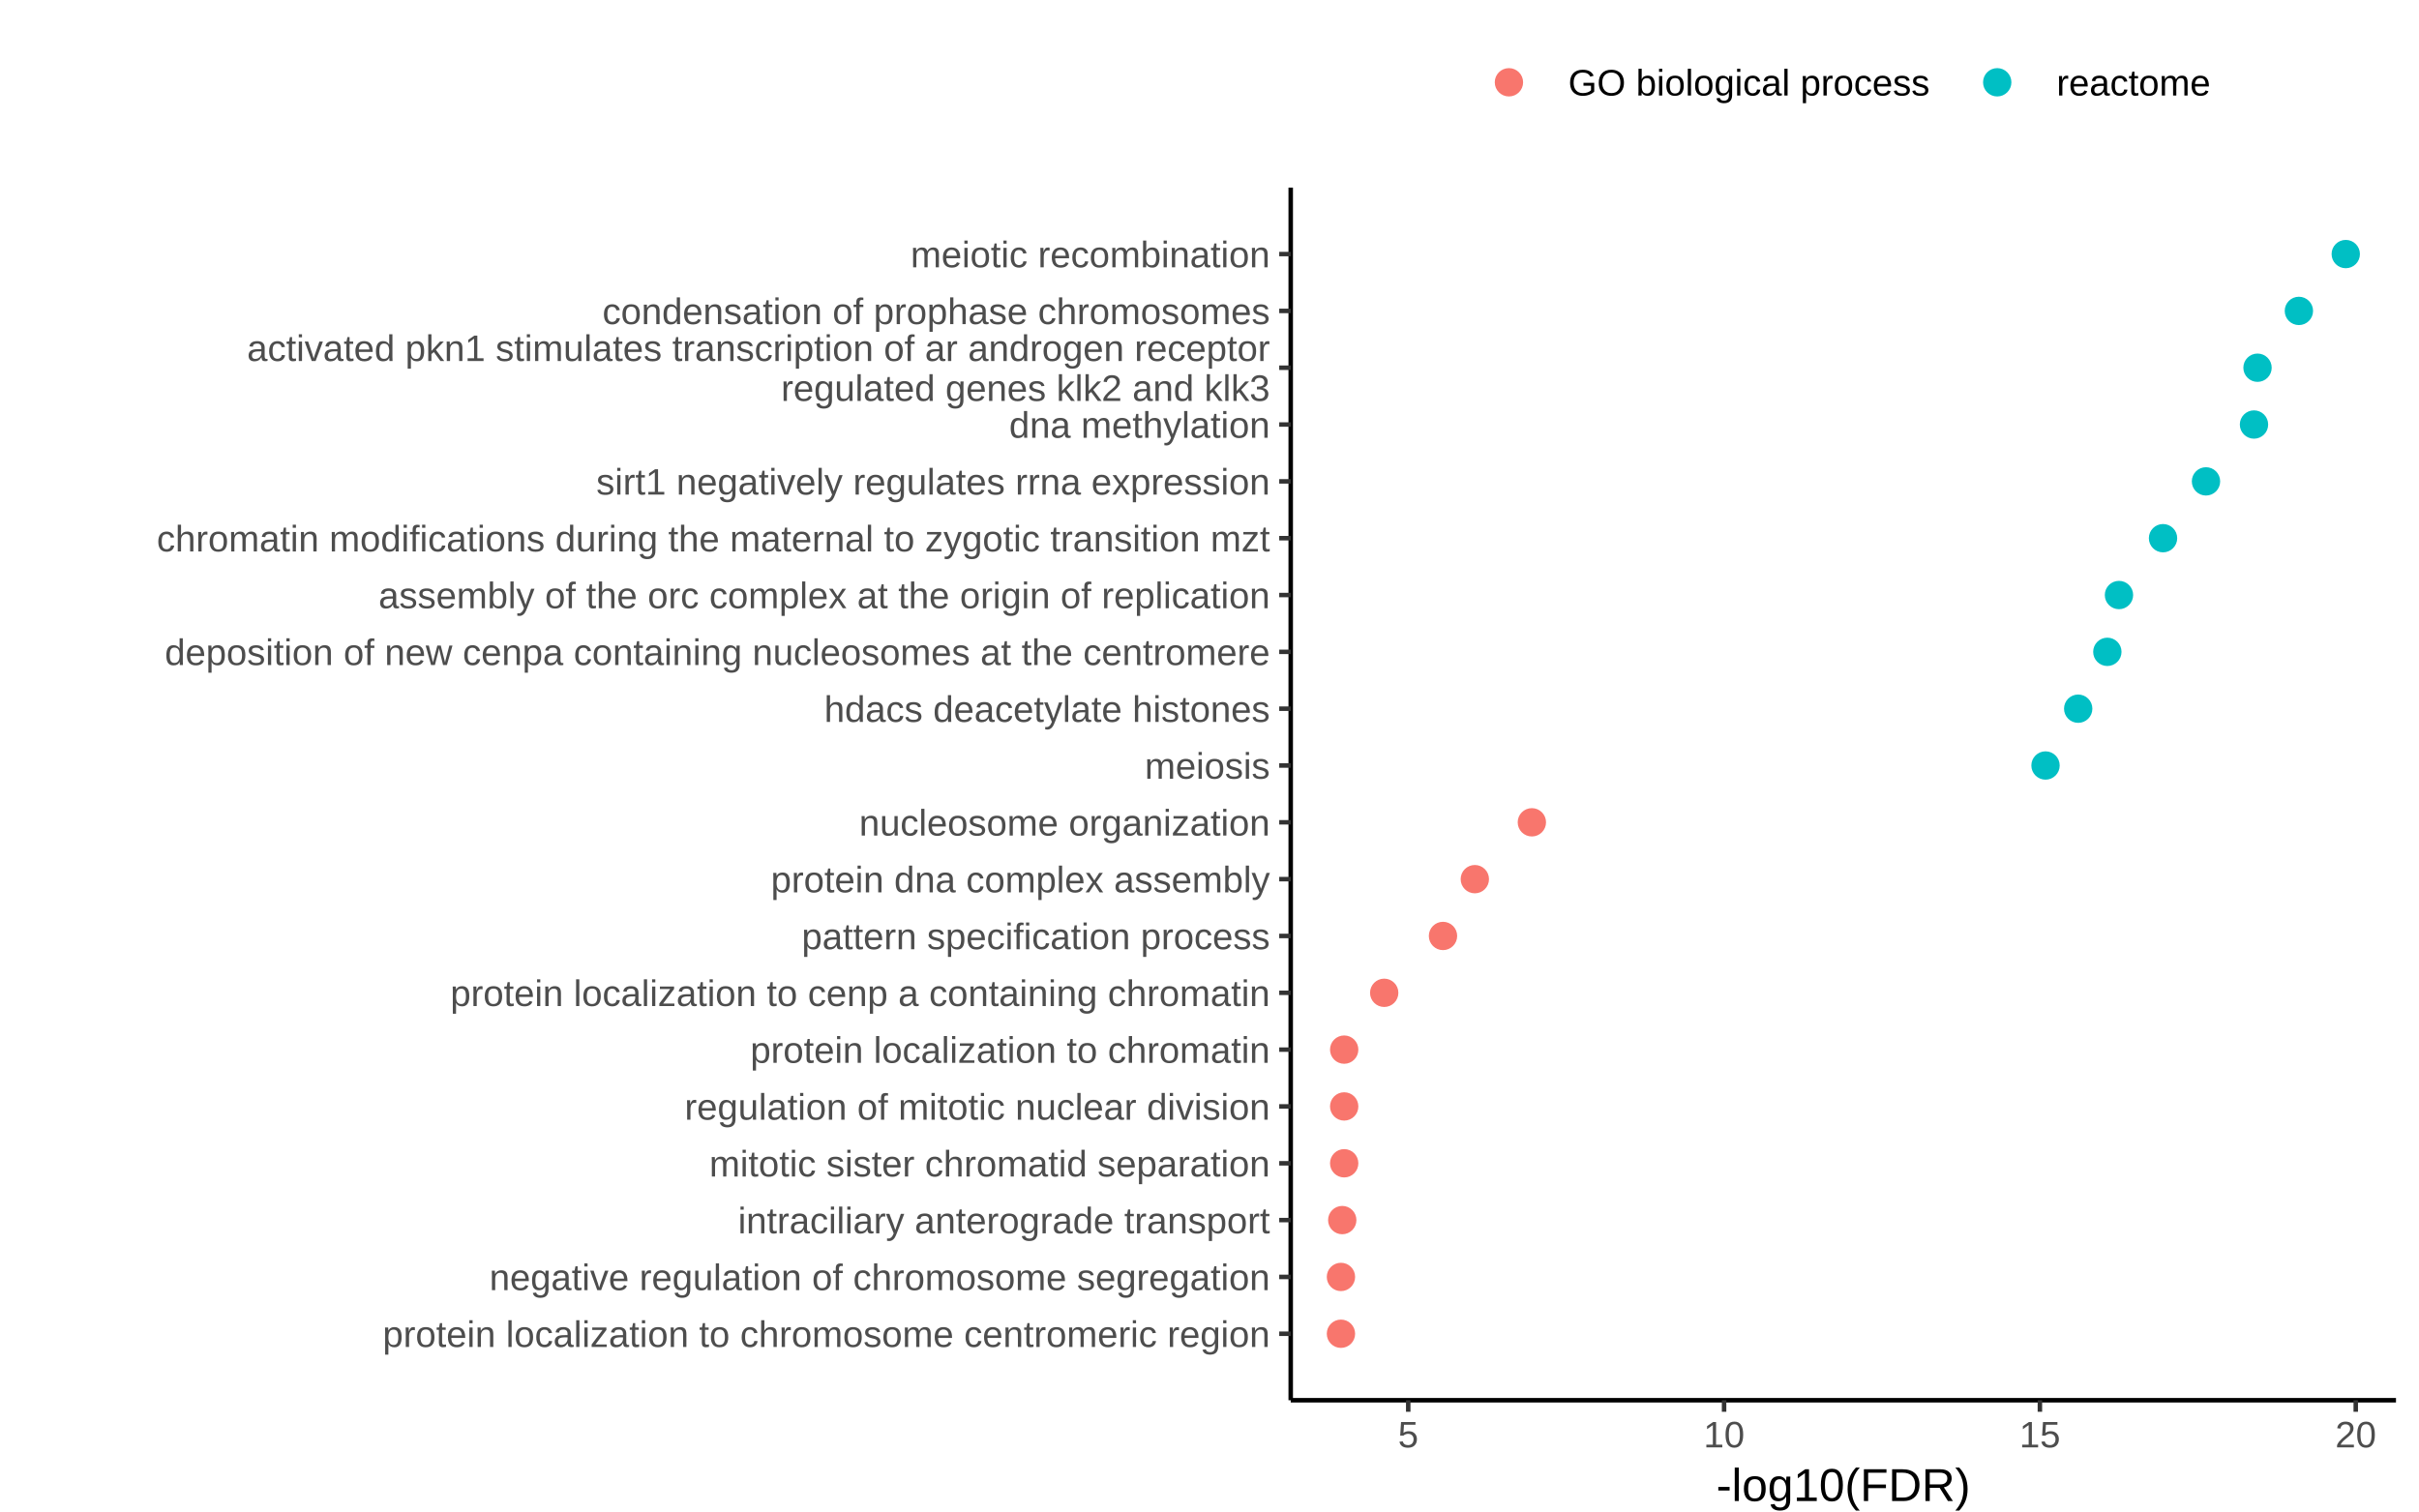
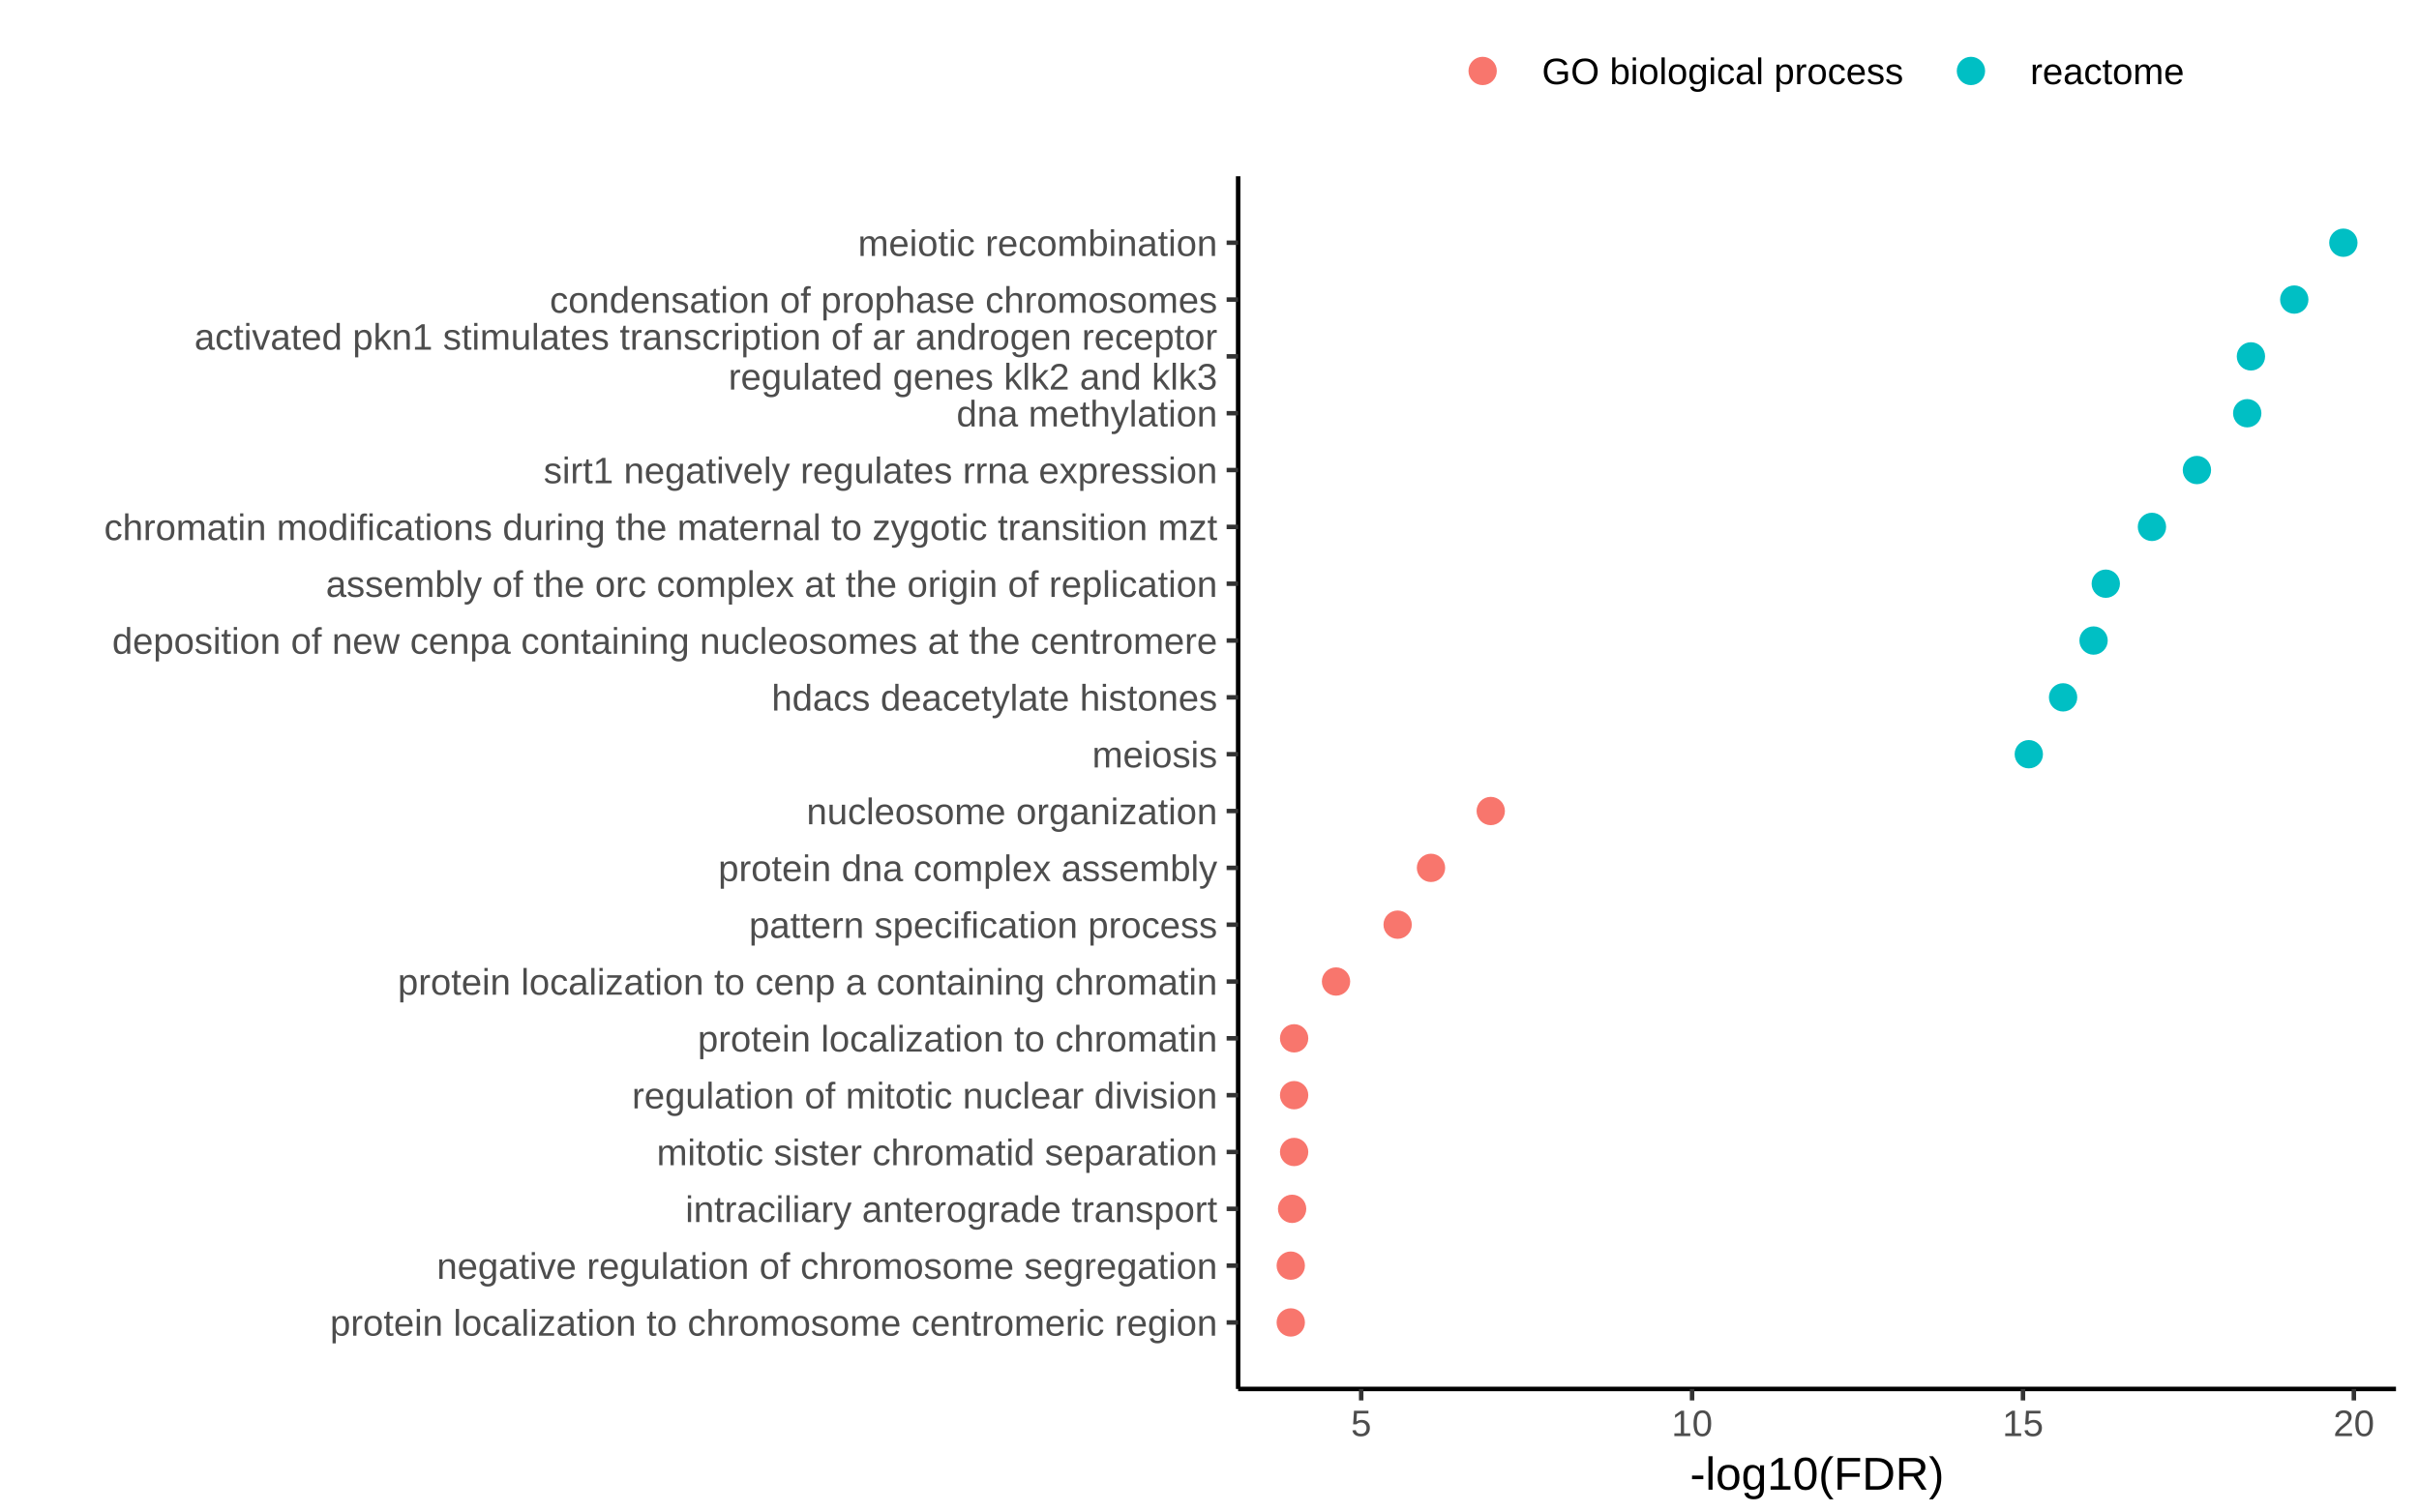
- <svg xmlns="http://www.w3.org/2000/svg" class="svglite" width="576.00pt" height="360.00pt" viewBox="0 0 576.00 360.00">
-   <defs>
-     <style type="text/css">
+ <svg xmlns="http://www.w3.org/2000/svg" width="576.00pt" height="360.00pt" viewBox="0 0 576.00 360.00">
+   <g class="svglite">
+     <defs>
+       <style type="text/css">
    .svglite line, .svglite polyline, .svglite polygon, .svglite path, .svglite rect, .svglite circle {
      fill: none;
      stroke: #000000;
      stroke-linecap: round;
      stroke-linejoin: round;
      stroke-miterlimit: 10.00;
    }
    .svglite text {
      white-space: pre;
    }
+     .svglite g.glyphgroup path {
+       fill: inherit;
+       stroke: none;
+     }
  </style>
-   </defs>
-   <rect width="100%" height="100%" style="stroke: none; fill: none;" />
-   <defs>
-     <clipPath id="cpMC4wMHw1NzYuMDB8MC4wMHwzNjAuMDA=">
-       <rect x="0.00" y="0.00" width="576.00" height="360.00" />
-     </clipPath>
-   </defs>
-   <g clip-path="url(#cpMC4wMHw1NzYuMDB8MC4wMHwzNjAuMDA=)">
-     <rect x="0.00" y="0.00" width="576.00" height="365.40" style="stroke-width: 1.07; stroke: none;" />
-   </g>
-   <defs>
-     <clipPath id="cpMzA3LjM0fDU3MC41Mnw0NC42OHwzMzMuNTA=">
-       <rect x="307.34" y="44.68" width="263.18" height="288.82" />
-     </clipPath>
-   </defs>
-   <g clip-path="url(#cpMzA3LjM0fDU3MC41Mnw0NC42OHwzMzMuNTA=)">
-     <rect x="307.34" y="44.68" width="263.18" height="288.82" style="stroke-width: 1.07; stroke: none;" />
-     <circle cx="319.30" cy="317.66" r="3.02" style="stroke-width: 0.71; stroke: #F8766D; fill: #F8766D;" />
-     <circle cx="319.30" cy="304.13" r="3.02" style="stroke-width: 0.71; stroke: #F8766D; fill: #F8766D;" />
-     <circle cx="319.61" cy="290.59" r="3.02" style="stroke-width: 0.71; stroke: #F8766D; fill: #F8766D;" />
-     <circle cx="320.07" cy="277.06" r="3.02" style="stroke-width: 0.71; stroke: #F8766D; fill: #F8766D;" />
-     <circle cx="320.07" cy="263.52" r="3.02" style="stroke-width: 0.71; stroke: #F8766D; fill: #F8766D;" />
-     <circle cx="320.07" cy="249.99" r="3.02" style="stroke-width: 0.71; stroke: #F8766D; fill: #F8766D;" />
-     <circle cx="329.60" cy="236.46" r="3.02" style="stroke-width: 0.71; stroke: #F8766D; fill: #F8766D;" />
-     <circle cx="343.60" cy="222.92" r="3.02" style="stroke-width: 0.71; stroke: #F8766D; fill: #F8766D;" />
-     <circle cx="351.18" cy="209.39" r="3.02" style="stroke-width: 0.71; stroke: #F8766D; fill: #F8766D;" />
-     <circle cx="364.76" cy="195.85" r="3.02" style="stroke-width: 0.71; stroke: #F8766D; fill: #F8766D;" />
-     <circle cx="487.07" cy="182.32" r="3.02" style="stroke-width: 0.71; stroke: #00BFC4; fill: #00BFC4;" />
-     <circle cx="494.85" cy="168.79" r="3.02" style="stroke-width: 0.71; stroke: #00BFC4; fill: #00BFC4;" />
-     <circle cx="501.79" cy="155.25" r="3.02" style="stroke-width: 0.71; stroke: #00BFC4; fill: #00BFC4;" />
-     <circle cx="504.56" cy="141.72" r="3.02" style="stroke-width: 0.71; stroke: #00BFC4; fill: #00BFC4;" />
-     <circle cx="515.05" cy="128.18" r="3.02" style="stroke-width: 0.71; stroke: #00BFC4; fill: #00BFC4;" />
-     <circle cx="525.28" cy="114.65" r="3.02" style="stroke-width: 0.71; stroke: #00BFC4; fill: #00BFC4;" />
-     <circle cx="536.71" cy="101.11" r="3.02" style="stroke-width: 0.71; stroke: #00BFC4; fill: #00BFC4;" />
-     <circle cx="537.55" cy="87.58" r="3.02" style="stroke-width: 0.71; stroke: #00BFC4; fill: #00BFC4;" />
-     <circle cx="547.40" cy="74.05" r="3.02" style="stroke-width: 0.71; stroke: #00BFC4; fill: #00BFC4;" />
-     <circle cx="558.56" cy="60.51" r="3.02" style="stroke-width: 0.71; stroke: #00BFC4; fill: #00BFC4;" />
-   </g>
-   <g clip-path="url(#cpMC4wMHw1NzYuMDB8MC4wMHwzNjAuMDA=)">
-     <polyline points="307.34,333.50 307.34,44.68 " style="stroke-width: 1.07; stroke-linecap: butt;" />
-     <text x="302.41" y="320.81" text-anchor="end" style="font-size: 8.80px;fill: #4D4D4D; font-family: &quot;Arial&quot;;" textLength="255.20px" lengthAdjust="spacingAndGlyphs">                  protein localization to chromosome centromeric region</text>
-     <text x="302.41" y="307.28" text-anchor="end" style="font-size: 8.80px;fill: #4D4D4D; font-family: &quot;Arial&quot;;" textLength="251.78px" lengthAdjust="spacingAndGlyphs">                           negative regulation of chromosome segregation</text>
-     <text x="302.41" y="293.75" text-anchor="end" style="font-size: 8.80px;fill: #4D4D4D; font-family: &quot;Arial&quot;;" textLength="221.86px" lengthAdjust="spacingAndGlyphs">                                       intraciliary anterograde transport</text>
-     <text x="302.41" y="280.21" text-anchor="end" style="font-size: 8.80px;fill: #4D4D4D; font-family: &quot;Arial&quot;;" textLength="226.23px" lengthAdjust="spacingAndGlyphs">                                      mitotic sister chromatid separation</text>
-     <text x="302.41" y="266.68" text-anchor="end" style="font-size: 8.80px;fill: #4D4D4D; font-family: &quot;Arial&quot;;" textLength="224.79px" lengthAdjust="spacingAndGlyphs">                                   regulation of mitotic nuclear division</text>
-     <text x="302.41" y="253.14" text-anchor="end" style="font-size: 8.80px;fill: #4D4D4D; font-family: &quot;Arial&quot;;" textLength="221.36px" lengthAdjust="spacingAndGlyphs">                                        protein localization to chromatin</text>
-     <text x="302.41" y="239.61" text-anchor="end" style="font-size: 8.80px;fill: #4D4D4D; font-family: &quot;Arial&quot;;" textLength="243.96px" lengthAdjust="spacingAndGlyphs">                    protein localization to cenp a containing chromatin</text>
-     <text x="302.41" y="226.08" text-anchor="end" style="font-size: 8.80px;fill: #4D4D4D; font-family: &quot;Arial&quot;;" textLength="221.34px" lengthAdjust="spacingAndGlyphs">                                             pattern specification process</text>
-     <text x="302.41" y="212.54" text-anchor="end" style="font-size: 8.80px;fill: #4D4D4D; font-family: &quot;Arial&quot;;" textLength="231.13px" lengthAdjust="spacingAndGlyphs">                                              protein dna complex assembly</text>
-     <text x="302.41" y="199.01" text-anchor="end" style="font-size: 8.80px;fill: #4D4D4D; font-family: &quot;Arial&quot;;" textLength="222.32px" lengthAdjust="spacingAndGlyphs">                                                   nucleosome organization</text>
-     <text x="302.41" y="185.47" text-anchor="end" style="font-size: 8.80px;fill: #4D4D4D; font-family: &quot;Arial&quot;;" textLength="198.24px" lengthAdjust="spacingAndGlyphs">                                                                     meiosis</text>
-     <text x="302.41" y="171.94" text-anchor="end" style="font-size: 8.80px;fill: #4D4D4D; font-family: &quot;Arial&quot;;" textLength="223.31px" lengthAdjust="spacingAndGlyphs">                                                hdacs deacetylate histones</text>
-     <text x="302.41" y="158.40" text-anchor="end" style="font-size: 8.80px;fill: #4D4D4D; font-family: &quot;Arial&quot;;" textLength="277.80px" lengthAdjust="spacingAndGlyphs">      deposition of new cenpa containing nucleosomes at the centromere</text>
-     <text x="302.41" y="144.87" text-anchor="end" style="font-size: 8.80px;fill: #4D4D4D; font-family: &quot;Arial&quot;;" textLength="248.84px" lengthAdjust="spacingAndGlyphs">               assembly of the orc complex at the origin of replication</text>
-     <text x="302.41" y="131.34" text-anchor="end" style="font-size: 8.80px;fill: #4D4D4D; font-family: &quot;Arial&quot;;" textLength="267.47px" lengthAdjust="spacingAndGlyphs"> chromatin modifications during the maternal to zygotic transition mzt</text>
-     <text x="302.41" y="117.80" text-anchor="end" style="font-size: 8.80px;fill: #4D4D4D; font-family: &quot;Arial&quot;;" textLength="233.64px" lengthAdjust="spacingAndGlyphs">                              sirt1 negatively regulates rrna expression</text>
-     <text x="302.41" y="104.27" text-anchor="end" style="font-size: 8.80px;fill: #4D4D4D; font-family: &quot;Arial&quot;;" textLength="208.57px" lengthAdjust="spacingAndGlyphs">                                                            dna methylation</text>
-     <text x="302.41" y="85.98" text-anchor="end" style="font-size: 8.80px;fill: #4D4D4D; font-family: &quot;Arial&quot;;" textLength="260.65px" lengthAdjust="spacingAndGlyphs">      activated pkn1 stimulates transcription of ar androgen receptor </text>
-     <text x="302.41" y="95.49" text-anchor="end" style="font-size: 8.80px;fill: #4D4D4D; font-family: &quot;Arial&quot;;" textLength="116.42px" lengthAdjust="spacingAndGlyphs">regulated genes klk2 and klk3</text>
-     <text x="302.41" y="77.20" text-anchor="end" style="font-size: 8.80px;fill: #4D4D4D; font-family: &quot;Arial&quot;;" textLength="249.30px" lengthAdjust="spacingAndGlyphs">                                     condensation of prophase chromosomes</text>
-     <text x="302.41" y="63.67" text-anchor="end" style="font-size: 8.80px;fill: #4D4D4D; font-family: &quot;Arial&quot;;" textLength="214.94px" lengthAdjust="spacingAndGlyphs">                                                     meiotic recombination</text>
-     <polyline points="304.60,317.66 307.34,317.66 " style="stroke-width: 1.07; stroke: #333333; stroke-linecap: butt;" />
-     <polyline points="304.60,304.13 307.34,304.13 " style="stroke-width: 1.07; stroke: #333333; stroke-linecap: butt;" />
-     <polyline points="304.60,290.59 307.34,290.59 " style="stroke-width: 1.07; stroke: #333333; stroke-linecap: butt;" />
-     <polyline points="304.60,277.06 307.34,277.06 " style="stroke-width: 1.07; stroke: #333333; stroke-linecap: butt;" />
-     <polyline points="304.60,263.52 307.34,263.52 " style="stroke-width: 1.07; stroke: #333333; stroke-linecap: butt;" />
-     <polyline points="304.60,249.99 307.34,249.99 " style="stroke-width: 1.07; stroke: #333333; stroke-linecap: butt;" />
-     <polyline points="304.60,236.46 307.34,236.46 " style="stroke-width: 1.07; stroke: #333333; stroke-linecap: butt;" />
-     <polyline points="304.60,222.92 307.34,222.92 " style="stroke-width: 1.07; stroke: #333333; stroke-linecap: butt;" />
-     <polyline points="304.60,209.39 307.34,209.39 " style="stroke-width: 1.07; stroke: #333333; stroke-linecap: butt;" />
-     <polyline points="304.60,195.85 307.34,195.85 " style="stroke-width: 1.07; stroke: #333333; stroke-linecap: butt;" />
-     <polyline points="304.60,182.32 307.34,182.32 " style="stroke-width: 1.07; stroke: #333333; stroke-linecap: butt;" />
-     <polyline points="304.60,168.79 307.34,168.79 " style="stroke-width: 1.07; stroke: #333333; stroke-linecap: butt;" />
-     <polyline points="304.60,155.25 307.34,155.25 " style="stroke-width: 1.07; stroke: #333333; stroke-linecap: butt;" />
-     <polyline points="304.60,141.72 307.34,141.72 " style="stroke-width: 1.07; stroke: #333333; stroke-linecap: butt;" />
-     <polyline points="304.60,128.18 307.34,128.18 " style="stroke-width: 1.07; stroke: #333333; stroke-linecap: butt;" />
-     <polyline points="304.60,114.65 307.34,114.65 " style="stroke-width: 1.07; stroke: #333333; stroke-linecap: butt;" />
-     <polyline points="304.60,101.11 307.34,101.11 " style="stroke-width: 1.07; stroke: #333333; stroke-linecap: butt;" />
-     <polyline points="304.60,87.58 307.34,87.58 " style="stroke-width: 1.07; stroke: #333333; stroke-linecap: butt;" />
-     <polyline points="304.60,74.05 307.34,74.05 " style="stroke-width: 1.07; stroke: #333333; stroke-linecap: butt;" />
-     <polyline points="304.60,60.51 307.34,60.51 " style="stroke-width: 1.07; stroke: #333333; stroke-linecap: butt;" />
-     <polyline points="307.34,333.50 570.52,333.50 " style="stroke-width: 1.07; stroke-linecap: butt;" />
-     <polyline points="335.32,336.24 335.32,333.50 " style="stroke-width: 1.07; stroke: #333333; stroke-linecap: butt;" />
-     <polyline points="410.53,336.24 410.53,333.50 " style="stroke-width: 1.07; stroke: #333333; stroke-linecap: butt;" />
-     <polyline points="485.73,336.24 485.73,333.50 " style="stroke-width: 1.07; stroke: #333333; stroke-linecap: butt;" />
-     <polyline points="560.94,336.24 560.94,333.50 " style="stroke-width: 1.07; stroke: #333333; stroke-linecap: butt;" />
-     <text x="335.32" y="344.73" text-anchor="middle" style="font-size: 8.80px;fill: #4D4D4D; font-family: &quot;Arial&quot;;" textLength="4.90px" lengthAdjust="spacingAndGlyphs">5</text>
-     <text x="410.53" y="344.73" text-anchor="middle" style="font-size: 8.80px;fill: #4D4D4D; font-family: &quot;Arial&quot;;" textLength="9.79px" lengthAdjust="spacingAndGlyphs">10</text>
-     <text x="485.73" y="344.73" text-anchor="middle" style="font-size: 8.80px;fill: #4D4D4D; font-family: &quot;Arial&quot;;" textLength="9.79px" lengthAdjust="spacingAndGlyphs">15</text>
-     <text x="560.94" y="344.73" text-anchor="middle" style="font-size: 8.80px;fill: #4D4D4D; font-family: &quot;Arial&quot;;" textLength="9.79px" lengthAdjust="spacingAndGlyphs">20</text>
-     <text x="438.93" y="357.50" text-anchor="middle" style="font-size: 11.00px; font-family: &quot;Arial&quot;;" textLength="60.52px" lengthAdjust="spacingAndGlyphs">-log10(FDR)</text>
-     <rect x="345.18" y="5.48" width="187.50" height="28.24" style="stroke-width: 1.07; stroke: none;" />
-     <rect x="350.66" y="10.96" width="17.28" height="17.28" style="stroke-width: 1.07; stroke: none;" />
-     <circle cx="359.30" cy="19.60" r="3.02" style="stroke-width: 0.71; stroke: #F8766D; fill: #F8766D;" />
-     <rect x="466.93" y="10.96" width="17.28" height="17.28" style="stroke-width: 1.07; stroke: none;" />
-     <circle cx="475.57" cy="19.60" r="3.02" style="stroke-width: 0.71; stroke: #00BFC4; fill: #00BFC4;" />
-     <text x="373.42" y="22.75" style="font-size: 8.80px; font-family: &quot;Arial&quot;;" textLength="86.06px" lengthAdjust="spacingAndGlyphs">GO biological process</text>
-     <text x="489.69" y="22.75" style="font-size: 8.80px; font-family: &quot;Arial&quot;;" textLength="36.68px" lengthAdjust="spacingAndGlyphs">reactome</text>
+     </defs>
+     <rect width="100%" height="100%" style="stroke: none; fill: none;" />
+     <defs>
+       <clipPath id="cpMC4wMHw1NzYuMDB8MC4wMHwzNjAuMDA=">
+         <rect x="0.00" y="0.00" width="576.00" height="360.00" />
+       </clipPath>
+     </defs>
+     <g clip-path="url(#cpMC4wMHw1NzYuMDB8MC4wMHwzNjAuMDA=)">
+       <rect x="0.00" y="-2.70" width="576.00" height="365.40" style="stroke-width: 1.07; stroke: none;" />
+     </g>
+     <defs>
+       <clipPath id="cpMjk0LjgyfDU3MC41Mnw0MS45OHwzMzAuODE=">
+         <rect x="294.82" y="41.98" width="275.71" height="288.83" />
+       </clipPath>
+     </defs>
+     <g clip-path="url(#cpMjk0LjgyfDU3MC41Mnw0MS45OHwzMzAuODE=)">
+       <rect x="294.82" y="41.98" width="275.71" height="288.83" style="stroke-width: 1.07; stroke: none;" />
+       <circle cx="307.35" cy="314.97" r="3.02" style="stroke-width: 0.71; stroke: #F8766D; fill: #F8766D;" />
+       <circle cx="307.35" cy="301.44" r="3.02" style="stroke-width: 0.71; stroke: #F8766D; fill: #F8766D;" />
+       <circle cx="307.67" cy="287.91" r="3.02" style="stroke-width: 0.71; stroke: #F8766D; fill: #F8766D;" />
+       <circle cx="308.15" cy="274.37" r="3.02" style="stroke-width: 0.71; stroke: #F8766D; fill: #F8766D;" />
+       <circle cx="308.15" cy="260.84" r="3.02" style="stroke-width: 0.71; stroke: #F8766D; fill: #F8766D;" />
+       <circle cx="308.15" cy="247.30" r="3.02" style="stroke-width: 0.71; stroke: #F8766D; fill: #F8766D;" />
+       <circle cx="318.13" cy="233.77" r="3.02" style="stroke-width: 0.71; stroke: #F8766D; fill: #F8766D;" />
+       <circle cx="332.80" cy="220.23" r="3.02" style="stroke-width: 0.71; stroke: #F8766D; fill: #F8766D;" />
+       <circle cx="340.74" cy="206.70" r="3.02" style="stroke-width: 0.71; stroke: #F8766D; fill: #F8766D;" />
+       <circle cx="354.97" cy="193.16" r="3.02" style="stroke-width: 0.71; stroke: #F8766D; fill: #F8766D;" />
+       <circle cx="483.09" cy="179.63" r="3.02" style="stroke-width: 0.71; stroke: #00BFC4; fill: #00BFC4;" />
+       <circle cx="491.25" cy="166.09" r="3.02" style="stroke-width: 0.71; stroke: #00BFC4; fill: #00BFC4;" />
+       <circle cx="498.51" cy="152.56" r="3.02" style="stroke-width: 0.71; stroke: #00BFC4; fill: #00BFC4;" />
+       <circle cx="501.42" cy="139.02" r="3.02" style="stroke-width: 0.71; stroke: #00BFC4; fill: #00BFC4;" />
+       <circle cx="512.41" cy="125.49" r="3.02" style="stroke-width: 0.71; stroke: #00BFC4; fill: #00BFC4;" />
+       <circle cx="523.12" cy="111.95" r="3.02" style="stroke-width: 0.71; stroke: #00BFC4; fill: #00BFC4;" />
+       <circle cx="535.10" cy="98.42" r="3.02" style="stroke-width: 0.71; stroke: #00BFC4; fill: #00BFC4;" />
+       <circle cx="535.98" cy="84.88" r="3.02" style="stroke-width: 0.71; stroke: #00BFC4; fill: #00BFC4;" />
+       <circle cx="546.30" cy="71.35" r="3.02" style="stroke-width: 0.71; stroke: #00BFC4; fill: #00BFC4;" />
+       <circle cx="557.99" cy="57.81" r="3.02" style="stroke-width: 0.71; stroke: #00BFC4; fill: #00BFC4;" />
+     </g>
+     <g clip-path="url(#cpMC4wMHw1NzYuMDB8MC4wMHwzNjAuMDA=)">
+       <polyline points="294.82,330.81 294.82,41.98 " style="stroke-width: 1.07; stroke-linecap: butt;" />
+       <text x="289.88" y="318.12" text-anchor="end" style="font-size: 8.80px;fill: #4D4D4D; font-family: &quot;Arial&quot;;" textLength="211.12px" lengthAdjust="spacingAndGlyphs">protein localization to chromosome centromeric region</text>
+       <text x="289.88" y="304.59" text-anchor="end" style="font-size: 8.80px;fill: #4D4D4D; font-family: &quot;Arial&quot;;" textLength="185.73px" lengthAdjust="spacingAndGlyphs">negative regulation of chromosome segregation</text>
+       <text x="289.88" y="291.06" text-anchor="end" style="font-size: 8.80px;fill: #4D4D4D; font-family: &quot;Arial&quot;;" textLength="126.55px" lengthAdjust="spacingAndGlyphs">intraciliary anterograde transport</text>
+       <text x="289.88" y="277.52" text-anchor="end" style="font-size: 8.80px;fill: #4D4D4D; font-family: &quot;Arial&quot;;" textLength="133.41px" lengthAdjust="spacingAndGlyphs">mitotic sister chromatid separation</text>
+       <text x="289.88" y="263.99" text-anchor="end" style="font-size: 8.80px;fill: #4D4D4D; font-family: &quot;Arial&quot;;" textLength="139.28px" lengthAdjust="spacingAndGlyphs">regulation of mitotic nuclear division</text>
+       <text x="289.88" y="250.45" text-anchor="end" style="font-size: 8.80px;fill: #4D4D4D; font-family: &quot;Arial&quot;;" textLength="123.64px" lengthAdjust="spacingAndGlyphs">protein localization to chromatin</text>
+       <text x="289.88" y="236.92" text-anchor="end" style="font-size: 8.80px;fill: #4D4D4D; font-family: &quot;Arial&quot;;" textLength="195.02px" lengthAdjust="spacingAndGlyphs">protein localization to cenp a containing chromatin</text>
+       <text x="289.88" y="223.38" text-anchor="end" style="font-size: 8.80px;fill: #4D4D4D; font-family: &quot;Arial&quot;;" textLength="111.45px" lengthAdjust="spacingAndGlyphs">pattern specification process</text>
+       <text x="289.88" y="209.85" text-anchor="end" style="font-size: 8.80px;fill: #4D4D4D; font-family: &quot;Arial&quot;;" textLength="118.80px" lengthAdjust="spacingAndGlyphs">protein dna complex assembly</text>
+       <text x="289.88" y="196.31" text-anchor="end" style="font-size: 8.80px;fill: #4D4D4D; font-family: &quot;Arial&quot;;" textLength="97.78px" lengthAdjust="spacingAndGlyphs">nucleosome organization</text>
+       <text x="289.88" y="182.78" text-anchor="end" style="font-size: 8.80px;fill: #4D4D4D; font-family: &quot;Arial&quot;;" textLength="29.83px" lengthAdjust="spacingAndGlyphs">meiosis</text>
+       <text x="289.88" y="169.24" text-anchor="end" style="font-size: 8.80px;fill: #4D4D4D; font-family: &quot;Arial&quot;;" textLength="106.11px" lengthAdjust="spacingAndGlyphs">hdacs deacetylate histones</text>
+       <text x="289.88" y="155.71" text-anchor="end" style="font-size: 8.80px;fill: #4D4D4D; font-family: &quot;Arial&quot;;" textLength="262.98px" lengthAdjust="spacingAndGlyphs">deposition of new cenpa containing nucleosomes at the centromere</text>
+       <text x="289.88" y="142.17" text-anchor="end" style="font-size: 8.80px;fill: #4D4D4D; font-family: &quot;Arial&quot;;" textLength="212.09px" lengthAdjust="spacingAndGlyphs">assembly of the orc complex at the origin of replication</text>
+       <text x="289.88" y="128.64" text-anchor="end" style="font-size: 8.80px;fill: #4D4D4D; font-family: &quot;Arial&quot;;" textLength="264.86px" lengthAdjust="spacingAndGlyphs">chromatin modifications during the maternal to zygotic transition mzt</text>
+       <text x="289.88" y="115.10" text-anchor="end" style="font-size: 8.80px;fill: #4D4D4D; font-family: &quot;Arial&quot;;" textLength="160.31px" lengthAdjust="spacingAndGlyphs">sirt1 negatively regulates rrna expression</text>
+       <text x="289.88" y="101.57" text-anchor="end" style="font-size: 8.80px;fill: #4D4D4D; font-family: &quot;Arial&quot;;" textLength="62.08px" lengthAdjust="spacingAndGlyphs">dna methylation</text>
+       <text x="289.88" y="83.28" text-anchor="end" style="font-size: 8.80px;fill: #4D4D4D; font-family: &quot;Arial&quot;;" textLength="260.44px" lengthAdjust="spacingAndGlyphs">      activated pkn1 stimulates transcription of ar androgen receptor </text>
+       <text x="289.88" y="92.78" text-anchor="end" style="font-size: 8.80px;fill: #4D4D4D; font-family: &quot;Arial&quot;;" textLength="116.36px" lengthAdjust="spacingAndGlyphs">regulated genes klk2 and klk3</text>
+       <text x="289.88" y="74.50" text-anchor="end" style="font-size: 8.80px;fill: #4D4D4D; font-family: &quot;Arial&quot;;" textLength="158.89px" lengthAdjust="spacingAndGlyphs">condensation of prophase chromosomes</text>
+       <text x="289.88" y="60.96" text-anchor="end" style="font-size: 8.80px;fill: #4D4D4D; font-family: &quot;Arial&quot;;" textLength="85.53px" lengthAdjust="spacingAndGlyphs">meiotic recombination</text>
+       <polyline points="292.08,314.97 294.82,314.97 " style="stroke-width: 1.07; stroke: #333333; stroke-linecap: butt;" />
+       <polyline points="292.08,301.44 294.82,301.44 " style="stroke-width: 1.07; stroke: #333333; stroke-linecap: butt;" />
+       <polyline points="292.08,287.91 294.82,287.91 " style="stroke-width: 1.07; stroke: #333333; stroke-linecap: butt;" />
+       <polyline points="292.08,274.37 294.82,274.37 " style="stroke-width: 1.07; stroke: #333333; stroke-linecap: butt;" />
+       <polyline points="292.08,260.84 294.82,260.84 " style="stroke-width: 1.07; stroke: #333333; stroke-linecap: butt;" />
+       <polyline points="292.08,247.30 294.82,247.30 " style="stroke-width: 1.07; stroke: #333333; stroke-linecap: butt;" />
+       <polyline points="292.08,233.77 294.82,233.77 " style="stroke-width: 1.07; stroke: #333333; stroke-linecap: butt;" />
+       <polyline points="292.08,220.23 294.82,220.23 " style="stroke-width: 1.07; stroke: #333333; stroke-linecap: butt;" />
+       <polyline points="292.08,206.70 294.82,206.70 " style="stroke-width: 1.07; stroke: #333333; stroke-linecap: butt;" />
+       <polyline points="292.08,193.16 294.82,193.16 " style="stroke-width: 1.07; stroke: #333333; stroke-linecap: butt;" />
+       <polyline points="292.08,179.63 294.82,179.63 " style="stroke-width: 1.07; stroke: #333333; stroke-linecap: butt;" />
+       <polyline points="292.08,166.09 294.82,166.09 " style="stroke-width: 1.07; stroke: #333333; stroke-linecap: butt;" />
+       <polyline points="292.08,152.56 294.82,152.56 " style="stroke-width: 1.07; stroke: #333333; stroke-linecap: butt;" />
+       <polyline points="292.08,139.02 294.82,139.02 " style="stroke-width: 1.07; stroke: #333333; stroke-linecap: butt;" />
+       <polyline points="292.08,125.49 294.82,125.49 " style="stroke-width: 1.07; stroke: #333333; stroke-linecap: butt;" />
+       <polyline points="292.08,111.95 294.82,111.95 " style="stroke-width: 1.07; stroke: #333333; stroke-linecap: butt;" />
+       <polyline points="292.08,98.42 294.82,98.42 " style="stroke-width: 1.07; stroke: #333333; stroke-linecap: butt;" />
+       <polyline points="292.08,84.88 294.82,84.88 " style="stroke-width: 1.07; stroke: #333333; stroke-linecap: butt;" />
+       <polyline points="292.08,71.35 294.82,71.35 " style="stroke-width: 1.07; stroke: #333333; stroke-linecap: butt;" />
+       <polyline points="292.08,57.81 294.82,57.81 " style="stroke-width: 1.07; stroke: #333333; stroke-linecap: butt;" />
+       <polyline points="294.82,330.81 570.52,330.81 " style="stroke-width: 1.07; stroke-linecap: butt;" />
+       <polyline points="324.12,333.55 324.12,330.81 " style="stroke-width: 1.07; stroke: #333333; stroke-linecap: butt;" />
+       <polyline points="402.91,333.55 402.91,330.81 " style="stroke-width: 1.07; stroke: #333333; stroke-linecap: butt;" />
+       <polyline points="481.70,333.55 481.70,330.81 " style="stroke-width: 1.07; stroke: #333333; stroke-linecap: butt;" />
+       <polyline points="560.49,333.55 560.49,330.81 " style="stroke-width: 1.07; stroke: #333333; stroke-linecap: butt;" />
+       <text x="324.12" y="342.04" text-anchor="middle" style="font-size: 8.80px;fill: #4D4D4D; font-family: &quot;Arial&quot;;" textLength="4.89px" lengthAdjust="spacingAndGlyphs">5</text>
+       <text x="402.91" y="342.04" text-anchor="middle" style="font-size: 8.80px;fill: #4D4D4D; font-family: &quot;Arial&quot;;" textLength="9.78px" lengthAdjust="spacingAndGlyphs">10</text>
+       <text x="481.70" y="342.04" text-anchor="middle" style="font-size: 8.80px;fill: #4D4D4D; font-family: &quot;Arial&quot;;" textLength="9.78px" lengthAdjust="spacingAndGlyphs">15</text>
+       <text x="560.49" y="342.04" text-anchor="middle" style="font-size: 8.80px;fill: #4D4D4D; font-family: &quot;Arial&quot;;" textLength="9.78px" lengthAdjust="spacingAndGlyphs">20</text>
+       <text x="432.67" y="354.80" text-anchor="middle" style="font-size: 11.00px; font-family: &quot;Arial&quot;;" textLength="60.50px" lengthAdjust="spacingAndGlyphs">-log10(FDR)</text>
+       <rect x="338.92" y="2.78" width="187.50" height="28.24" style="stroke-width: 1.07; stroke: none;" />
+       <rect x="344.40" y="8.26" width="17.28" height="17.28" style="stroke-width: 1.07; stroke: none;" />
+       <circle cx="353.04" cy="16.90" r="3.02" style="stroke-width: 0.71; stroke: #F8766D; fill: #F8766D;" />
+       <rect x="460.67" y="8.26" width="17.28" height="17.28" style="stroke-width: 1.07; stroke: none;" />
+       <circle cx="469.31" cy="16.90" r="3.02" style="stroke-width: 0.71; stroke: #00BFC4; fill: #00BFC4;" />
+       <text x="367.16" y="20.05" style="font-size: 8.80px; font-family: &quot;Arial&quot;;" textLength="86.05px" lengthAdjust="spacingAndGlyphs">GO biological process</text>
+       <text x="483.43" y="20.05" style="font-size: 8.80px; font-family: &quot;Arial&quot;;" textLength="36.66px" lengthAdjust="spacingAndGlyphs">reactome</text>
+     </g>
  </g>
</svg>
